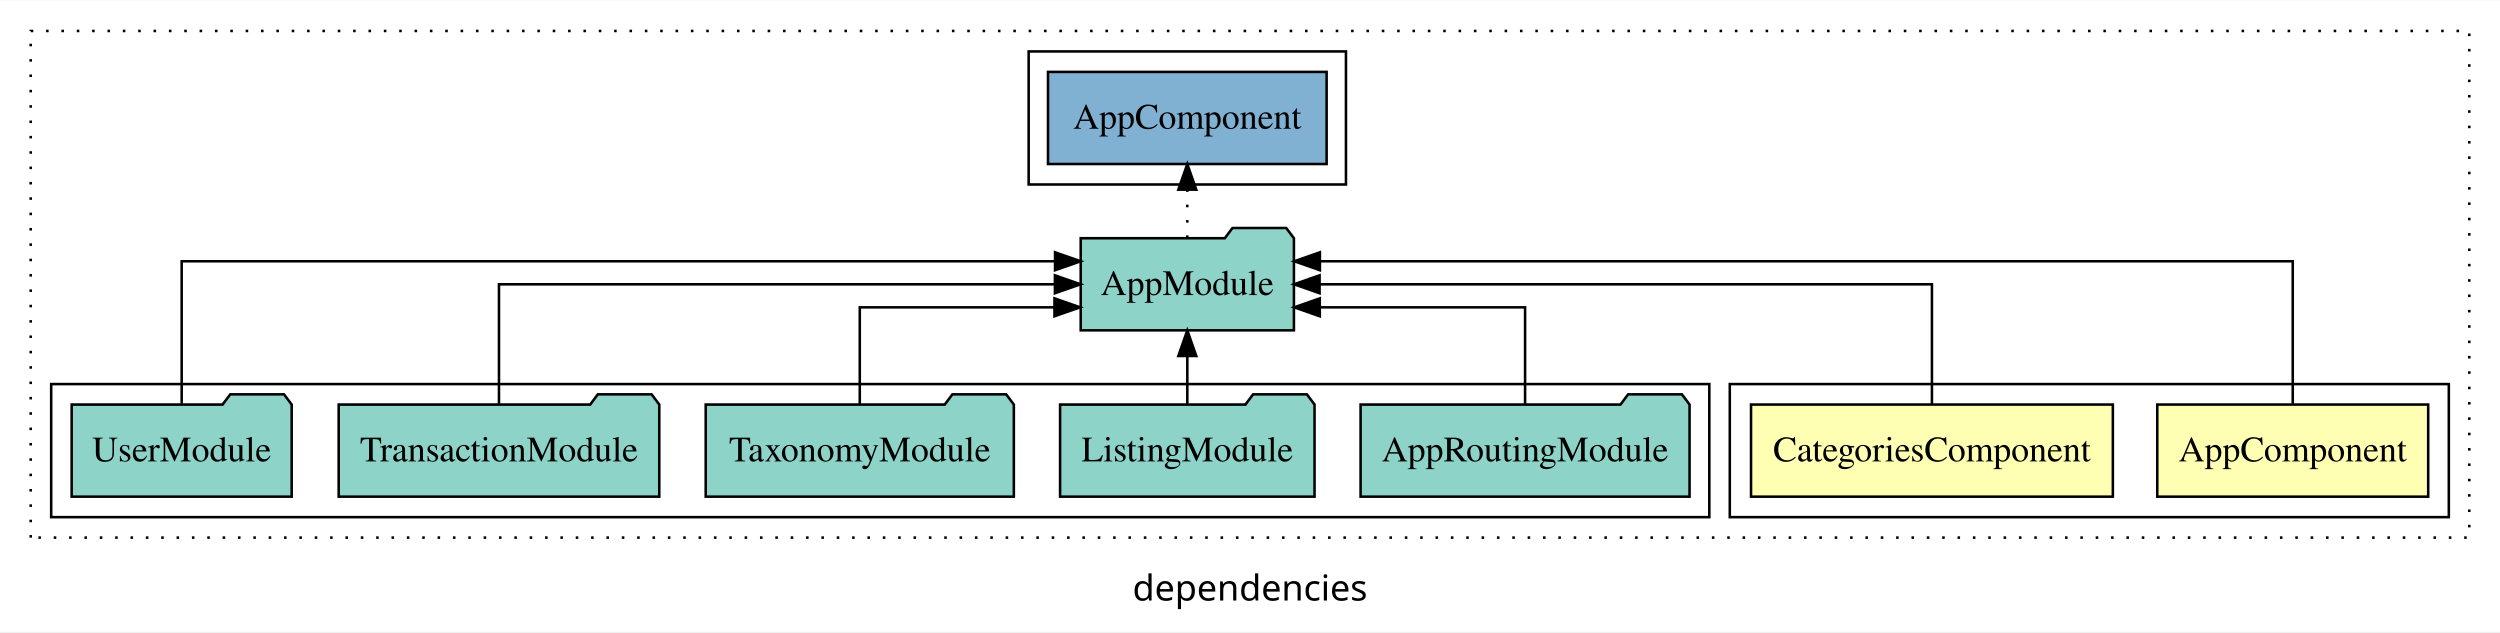
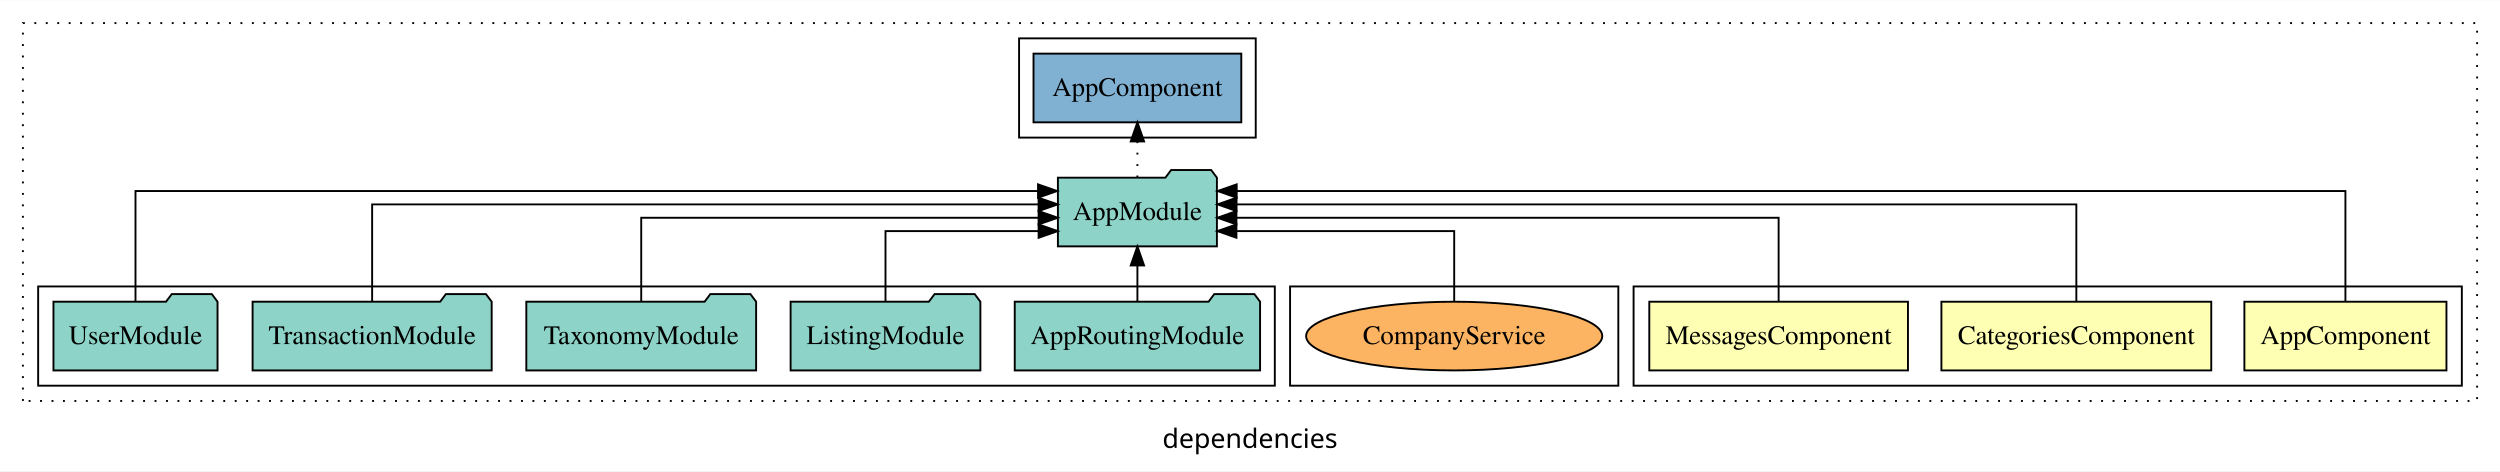
- <svg xmlns="http://www.w3.org/2000/svg" width="977pt" height="247pt" viewBox="0.00 0.00 977.00 246.80">
+ <svg xmlns="http://www.w3.org/2000/svg" width="1310pt" height="247pt" viewBox="0.00 0.00 1310.00 246.80">
  <g id="graph0" class="graph" transform="scale(1 1) rotate(0) translate(4 242.8)">
-     <polygon fill="white" stroke="transparent" points="-4,4 -4,-242.8 973,-242.8 973,4 -4,4" />
-     <text text-anchor="middle" x="484.5" y="-8.2" font-family="sans-serif" font-size="14.00">dependencies</text>
+     <polygon fill="white" stroke="transparent" points="-4,4 -4,-242.8 1306,-242.8 1306,4 -4,4" />
+     <text text-anchor="middle" x="651" y="-8.2" font-family="sans-serif" font-size="14.00">dependencies</text>
    <g id="clust1" class="cluster">
-       <polygon fill="none" stroke="black" stroke-dasharray="1,5" points="8,-32.8 8,-230.8 961,-230.8 961,-32.8 8,-32.8" />
+       <polygon fill="none" stroke="black" stroke-dasharray="1,5" points="8,-32.8 8,-230.8 1294,-230.8 1294,-32.8 8,-32.8" />
+     </g>
+     <g id="clust8" class="cluster">
+       <polygon fill="none" stroke="black" points="530,-170.8 530,-222.8 654,-222.8 654,-170.8 530,-170.8" />
    </g>
    <g id="clust2" class="cluster">
-       <polygon fill="none" stroke="black" points="672,-40.8 672,-92.8 953,-92.8 953,-40.8 672,-40.8" />
+       <polygon fill="none" stroke="black" points="852,-40.8 852,-92.8 1286,-92.8 1286,-40.8 852,-40.8" />
    </g>
-     <g id="clust7" class="cluster">
-       <polygon fill="none" stroke="black" points="398,-170.8 398,-222.8 522,-222.8 522,-170.8 398,-170.8" />
+     <g id="clust9" class="cluster">
+       <polygon fill="none" stroke="black" points="672,-40.8 672,-92.8 844,-92.8 844,-40.8 672,-40.8" />
    </g>
-     <g id="clust5" class="cluster">
+     <g id="clust6" class="cluster">
      <polygon fill="none" stroke="black" points="16,-40.8 16,-92.8 664,-92.8 664,-40.8 16,-40.8" />
    </g>
    <g id="node1" class="node">
-       <polygon fill="#ffffb3" stroke="black" points="944.94,-84.8 839.06,-84.8 839.06,-48.8 944.94,-48.8 944.94,-84.8" />
-       <text text-anchor="middle" x="892" y="-62.6" font-family="Times,serif" font-size="14.00">AppComponent</text>
+       <polygon fill="#ffffb3" stroke="black" points="1277.94,-84.8 1172.06,-84.8 1172.06,-48.8 1277.94,-48.8 1277.94,-84.8" />
+       <text text-anchor="middle" x="1225" y="-62.6" font-family="Times,serif" font-size="14.00">AppComponent</text>
+     </g>
+     <g id="node4" class="node">
+       <polygon fill="#8dd3c7" stroke="black" points="633.66,-149.8 630.66,-153.8 609.66,-153.8 606.66,-149.8 550.34,-149.8 550.34,-113.8 633.66,-113.8 633.66,-149.8" />
+       <text text-anchor="middle" x="592" y="-127.6" font-family="Times,serif" font-size="14.00">AppModule</text>
+     </g>
+     <g id="edge1" class="edge">
+       <path fill="none" stroke="black" d="M1225,-84.81C1225,-107.29 1225,-142.8 1225,-142.8 1225,-142.8 644.02,-142.8 644.02,-142.8" />
+       <polygon fill="black" stroke="black" points="644.02,-139.3 634.02,-142.8 644.02,-146.3 644.02,-139.3" />
+     </g>
+     <g id="node2" class="node">
+       <polygon fill="#ffffb3" stroke="black" points="1154.7,-84.8 1013.3,-84.8 1013.3,-48.8 1154.7,-48.8 1154.7,-84.8" />
+       <text text-anchor="middle" x="1084" y="-62.6" font-family="Times,serif" font-size="14.00">CategoriesComponent</text>
+     </g>
+     <g id="edge2" class="edge">
+       <path fill="none" stroke="black" d="M1084,-84.93C1084,-105.37 1084,-135.8 1084,-135.8 1084,-135.8 643.95,-135.8 643.95,-135.8" />
+       <polygon fill="black" stroke="black" points="643.95,-132.3 633.95,-135.8 643.95,-139.3 643.95,-132.3" />
    </g>
    <g id="node3" class="node">
-       <polygon fill="#8dd3c7" stroke="black" points="501.66,-149.8 498.66,-153.8 477.66,-153.8 474.66,-149.8 418.34,-149.8 418.34,-113.8 501.66,-113.8 501.66,-149.8" />
-       <text text-anchor="middle" x="460" y="-127.6" font-family="Times,serif" font-size="14.00">AppModule</text>
+       <polygon fill="#ffffb3" stroke="black" points="995.77,-84.8 860.23,-84.8 860.23,-48.8 995.77,-48.8 995.77,-84.8" />
+       <text text-anchor="middle" x="928" y="-62.6" font-family="Times,serif" font-size="14.00">MessagesComponent</text>
    </g>
-     <g id="edge1" class="edge">
-       <path fill="none" stroke="black" d="M892,-85.09C892,-107.01 892,-140.8 892,-140.8 892,-140.8 511.81,-140.8 511.81,-140.8" />
-       <polygon fill="black" stroke="black" points="511.81,-137.3 501.81,-140.8 511.81,-144.3 511.81,-137.3" />
+     <g id="edge3" class="edge">
+       <path fill="none" stroke="black" d="M928,-85.07C928,-103.36 928,-128.8 928,-128.8 928,-128.8 643.88,-128.8 643.88,-128.8" />
+       <polygon fill="black" stroke="black" points="643.88,-125.3 633.88,-128.8 643.88,-132.3 643.88,-125.3" />
    </g>
-     <g id="node2" class="node">
-       <polygon fill="#ffffb3" stroke="black" points="821.7,-84.8 680.3,-84.8 680.3,-48.8 821.7,-48.8 821.7,-84.8" />
-       <text text-anchor="middle" x="751" y="-62.6" font-family="Times,serif" font-size="14.00">CategoriesComponent</text>
+     <g id="node10" class="node">
+       <polygon fill="#80b1d3" stroke="black" points="646.44,-214.8 537.56,-214.8 537.56,-178.8 646.44,-178.8 646.44,-214.8" />
+       <text text-anchor="middle" x="592" y="-192.6" font-family="Times,serif" font-size="14.00">AppComponent </text>
    </g>
-     <g id="edge2" class="edge">
-       <path fill="none" stroke="black" d="M751,-84.91C751,-104.14 751,-131.8 751,-131.8 751,-131.8 511.69,-131.8 511.69,-131.8" />
-       <polygon fill="black" stroke="black" points="511.69,-128.3 501.69,-131.8 511.69,-135.3 511.69,-128.3" />
+     <g id="edge9" class="edge">
+       <path fill="none" stroke="black" stroke-dasharray="1,5" d="M592,-149.91C592,-149.91 592,-168.79 592,-168.79" />
+       <polygon fill="black" stroke="black" points="588.5,-168.79 592,-178.79 595.5,-168.79 588.5,-168.79" />
    </g>
-     <g id="node9" class="node">
-       <polygon fill="#80b1d3" stroke="black" points="514.44,-214.8 405.56,-214.8 405.56,-178.8 514.44,-178.8 514.44,-214.8" />
-       <text text-anchor="middle" x="460" y="-192.6" font-family="Times,serif" font-size="14.00">AppComponent </text>
-     </g>
-     <g id="edge8" class="edge">
-       <path fill="none" stroke="black" stroke-dasharray="1,5" d="M460,-149.91C460,-149.91 460,-168.79 460,-168.79" />
-       <polygon fill="black" stroke="black" points="456.5,-168.79 460,-178.79 463.5,-168.79 456.5,-168.79" />
-     </g>
-     <g id="node4" class="node">
+     <g id="node5" class="node">
      <polygon fill="#8dd3c7" stroke="black" points="656.28,-84.8 653.28,-88.8 632.28,-88.8 629.28,-84.8 527.72,-84.8 527.72,-48.8 656.28,-48.8 656.28,-84.8" />
      <text text-anchor="middle" x="592" y="-62.6" font-family="Times,serif" font-size="14.00">AppRoutingModule</text>
    </g>
-     <g id="edge3" class="edge">
-       <path fill="none" stroke="black" d="M592,-84.83C592,-101.2 592,-122.8 592,-122.8 592,-122.8 511.77,-122.8 511.77,-122.8" />
-       <polygon fill="black" stroke="black" points="511.77,-119.3 501.77,-122.8 511.77,-126.3 511.77,-119.3" />
+     <g id="edge4" class="edge">
+       <path fill="none" stroke="black" d="M592,-84.91C592,-84.91 592,-103.79 592,-103.79" />
+       <polygon fill="black" stroke="black" points="588.5,-103.79 592,-113.79 595.5,-103.79 588.5,-103.79" />
    </g>
-     <g id="node5" class="node">
+     <g id="node6" class="node">
      <polygon fill="#8dd3c7" stroke="black" points="509.72,-84.8 506.72,-88.8 485.72,-88.8 482.72,-84.8 410.28,-84.8 410.28,-48.8 509.72,-48.8 509.72,-84.8" />
      <text text-anchor="middle" x="460" y="-62.6" font-family="Times,serif" font-size="14.00">ListingModule</text>
    </g>
-     <g id="edge4" class="edge">
-       <path fill="none" stroke="black" d="M460,-84.91C460,-84.91 460,-103.79 460,-103.79" />
-       <polygon fill="black" stroke="black" points="456.5,-103.79 460,-113.79 463.5,-103.79 456.5,-103.79" />
+     <g id="edge5" class="edge">
+       <path fill="none" stroke="black" d="M460,-84.81C460,-100.85 460,-121.8 460,-121.8 460,-121.8 540.23,-121.8 540.23,-121.8" />
+       <polygon fill="black" stroke="black" points="540.23,-125.3 550.23,-121.8 540.23,-118.3 540.23,-125.3" />
    </g>
-     <g id="node6" class="node">
+     <g id="node7" class="node">
      <polygon fill="#8dd3c7" stroke="black" points="392.21,-84.8 389.21,-88.8 368.21,-88.8 365.21,-84.8 271.79,-84.8 271.79,-48.8 392.21,-48.8 392.21,-84.8" />
      <text text-anchor="middle" x="332" y="-62.6" font-family="Times,serif" font-size="14.00">TaxonomyModule</text>
    </g>
-     <g id="edge5" class="edge">
-       <path fill="none" stroke="black" d="M332,-84.83C332,-101.2 332,-122.8 332,-122.8 332,-122.8 408.09,-122.8 408.09,-122.8" />
-       <polygon fill="black" stroke="black" points="408.09,-126.3 418.09,-122.8 408.09,-119.3 408.09,-126.3" />
+     <g id="edge6" class="edge">
+       <path fill="none" stroke="black" d="M332,-85.07C332,-103.36 332,-128.8 332,-128.8 332,-128.8 540.23,-128.8 540.23,-128.8" />
+       <polygon fill="black" stroke="black" points="540.23,-132.3 550.23,-128.8 540.23,-125.3 540.23,-132.3" />
    </g>
-     <g id="node7" class="node">
+     <g id="node8" class="node">
      <polygon fill="#8dd3c7" stroke="black" points="253.64,-84.8 250.64,-88.8 229.64,-88.8 226.64,-84.8 128.36,-84.8 128.36,-48.8 253.64,-48.8 253.64,-84.8" />
      <text text-anchor="middle" x="191" y="-62.6" font-family="Times,serif" font-size="14.00">TransactionModule</text>
    </g>
-     <g id="edge6" class="edge">
-       <path fill="none" stroke="black" d="M191,-84.91C191,-104.14 191,-131.8 191,-131.8 191,-131.8 408.26,-131.8 408.26,-131.8" />
-       <polygon fill="black" stroke="black" points="408.26,-135.3 418.26,-131.8 408.26,-128.3 408.26,-135.3" />
+     <g id="edge7" class="edge">
+       <path fill="none" stroke="black" d="M191,-84.93C191,-105.37 191,-135.8 191,-135.8 191,-135.8 540.22,-135.8 540.22,-135.8" />
+       <polygon fill="black" stroke="black" points="540.22,-139.3 550.22,-135.8 540.22,-132.3 540.22,-139.3" />
    </g>
-     <g id="node8" class="node">
+     <g id="node9" class="node">
      <polygon fill="#8dd3c7" stroke="black" points="109.99,-84.8 106.99,-88.8 85.99,-88.8 82.99,-84.8 24.01,-84.8 24.01,-48.8 109.99,-48.8 109.99,-84.8" />
      <text text-anchor="middle" x="67" y="-62.6" font-family="Times,serif" font-size="14.00">UserModule</text>
    </g>
-     <g id="edge7" class="edge">
-       <path fill="none" stroke="black" d="M67,-85.09C67,-107.01 67,-140.8 67,-140.8 67,-140.8 408.31,-140.8 408.31,-140.8" />
-       <polygon fill="black" stroke="black" points="408.31,-144.3 418.31,-140.8 408.31,-137.3 408.31,-144.3" />
+     <g id="edge8" class="edge">
+       <path fill="none" stroke="black" d="M67,-84.81C67,-107.29 67,-142.8 67,-142.8 67,-142.8 539.92,-142.8 539.92,-142.8" />
+       <polygon fill="black" stroke="black" points="539.92,-146.3 549.92,-142.8 539.92,-139.3 539.92,-146.3" />
+     </g>
+     <g id="node11" class="node">
+       <ellipse fill="#fdb462" stroke="black" cx="758" cy="-66.8" rx="77.59" ry="18" />
+       <text text-anchor="middle" x="758" y="-62.6" font-family="Times,serif" font-size="14.00">CompanyService</text>
+     </g>
+     <g id="edge10" class="edge">
+       <path fill="none" stroke="black" d="M758,-84.81C758,-100.85 758,-121.8 758,-121.8 758,-121.8 643.89,-121.8 643.89,-121.8" />
+       <polygon fill="black" stroke="black" points="643.89,-118.3 633.89,-121.8 643.89,-125.3 643.89,-118.3" />
    </g>
  </g>
</svg>
